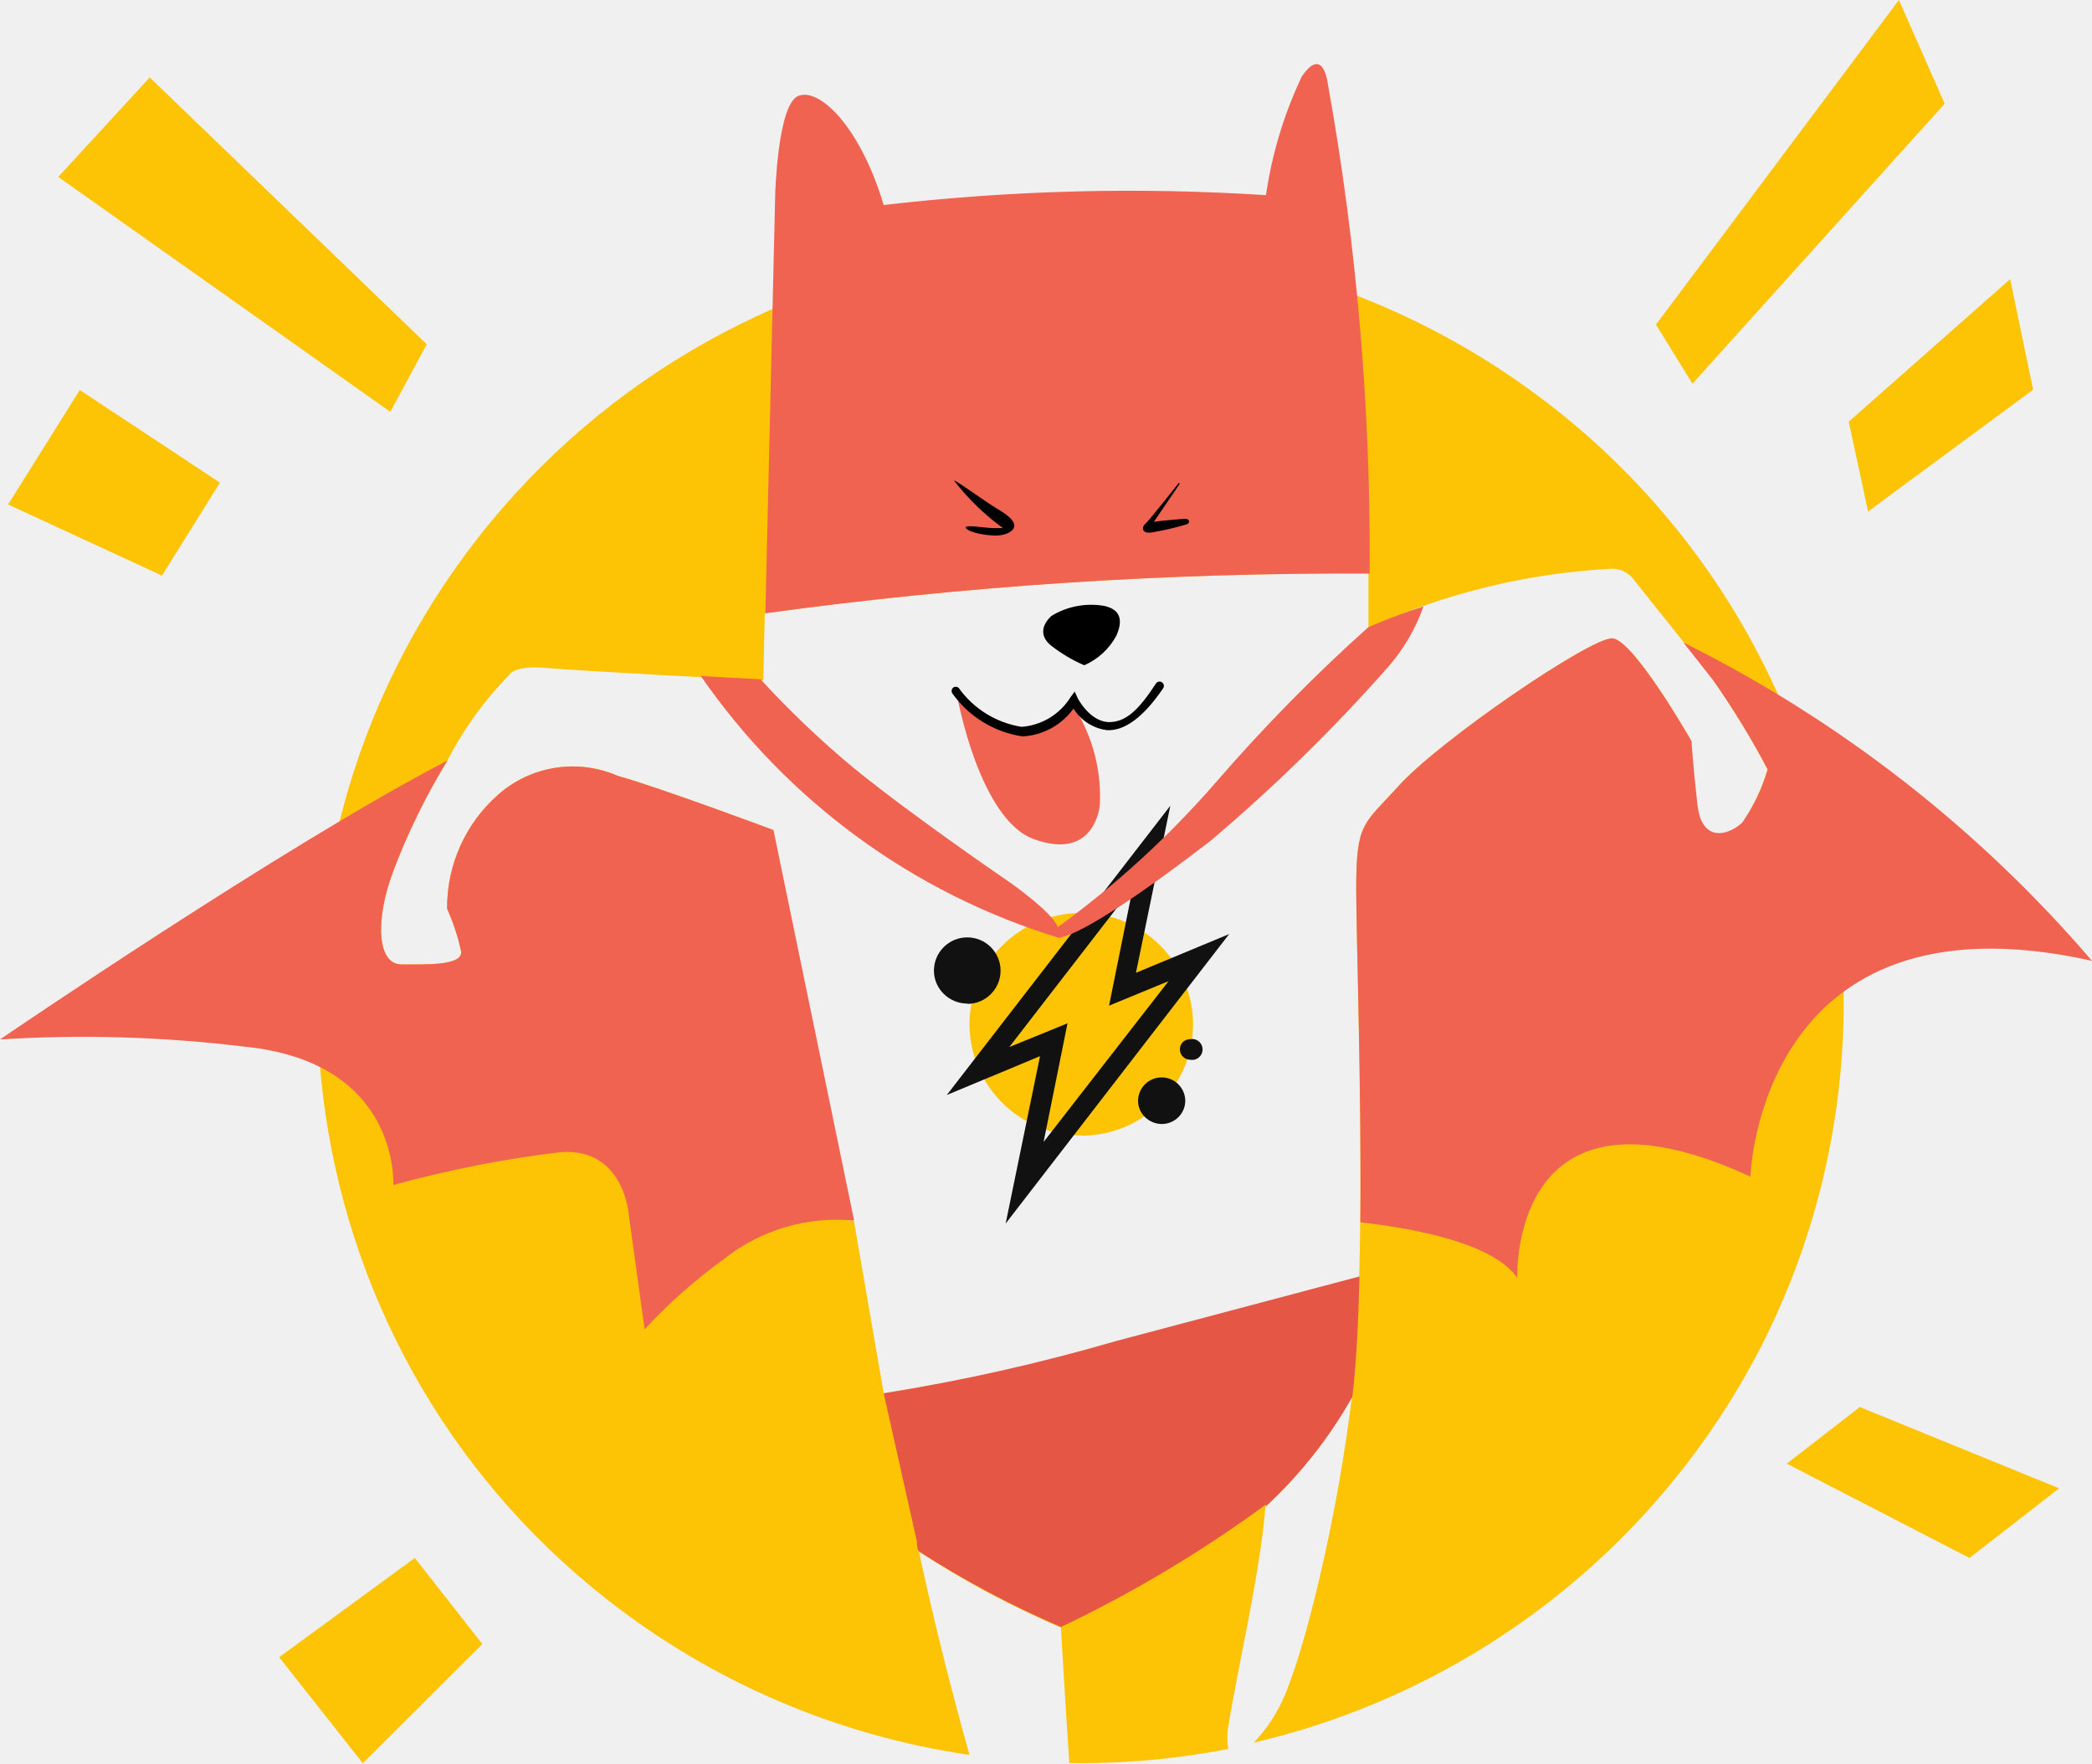
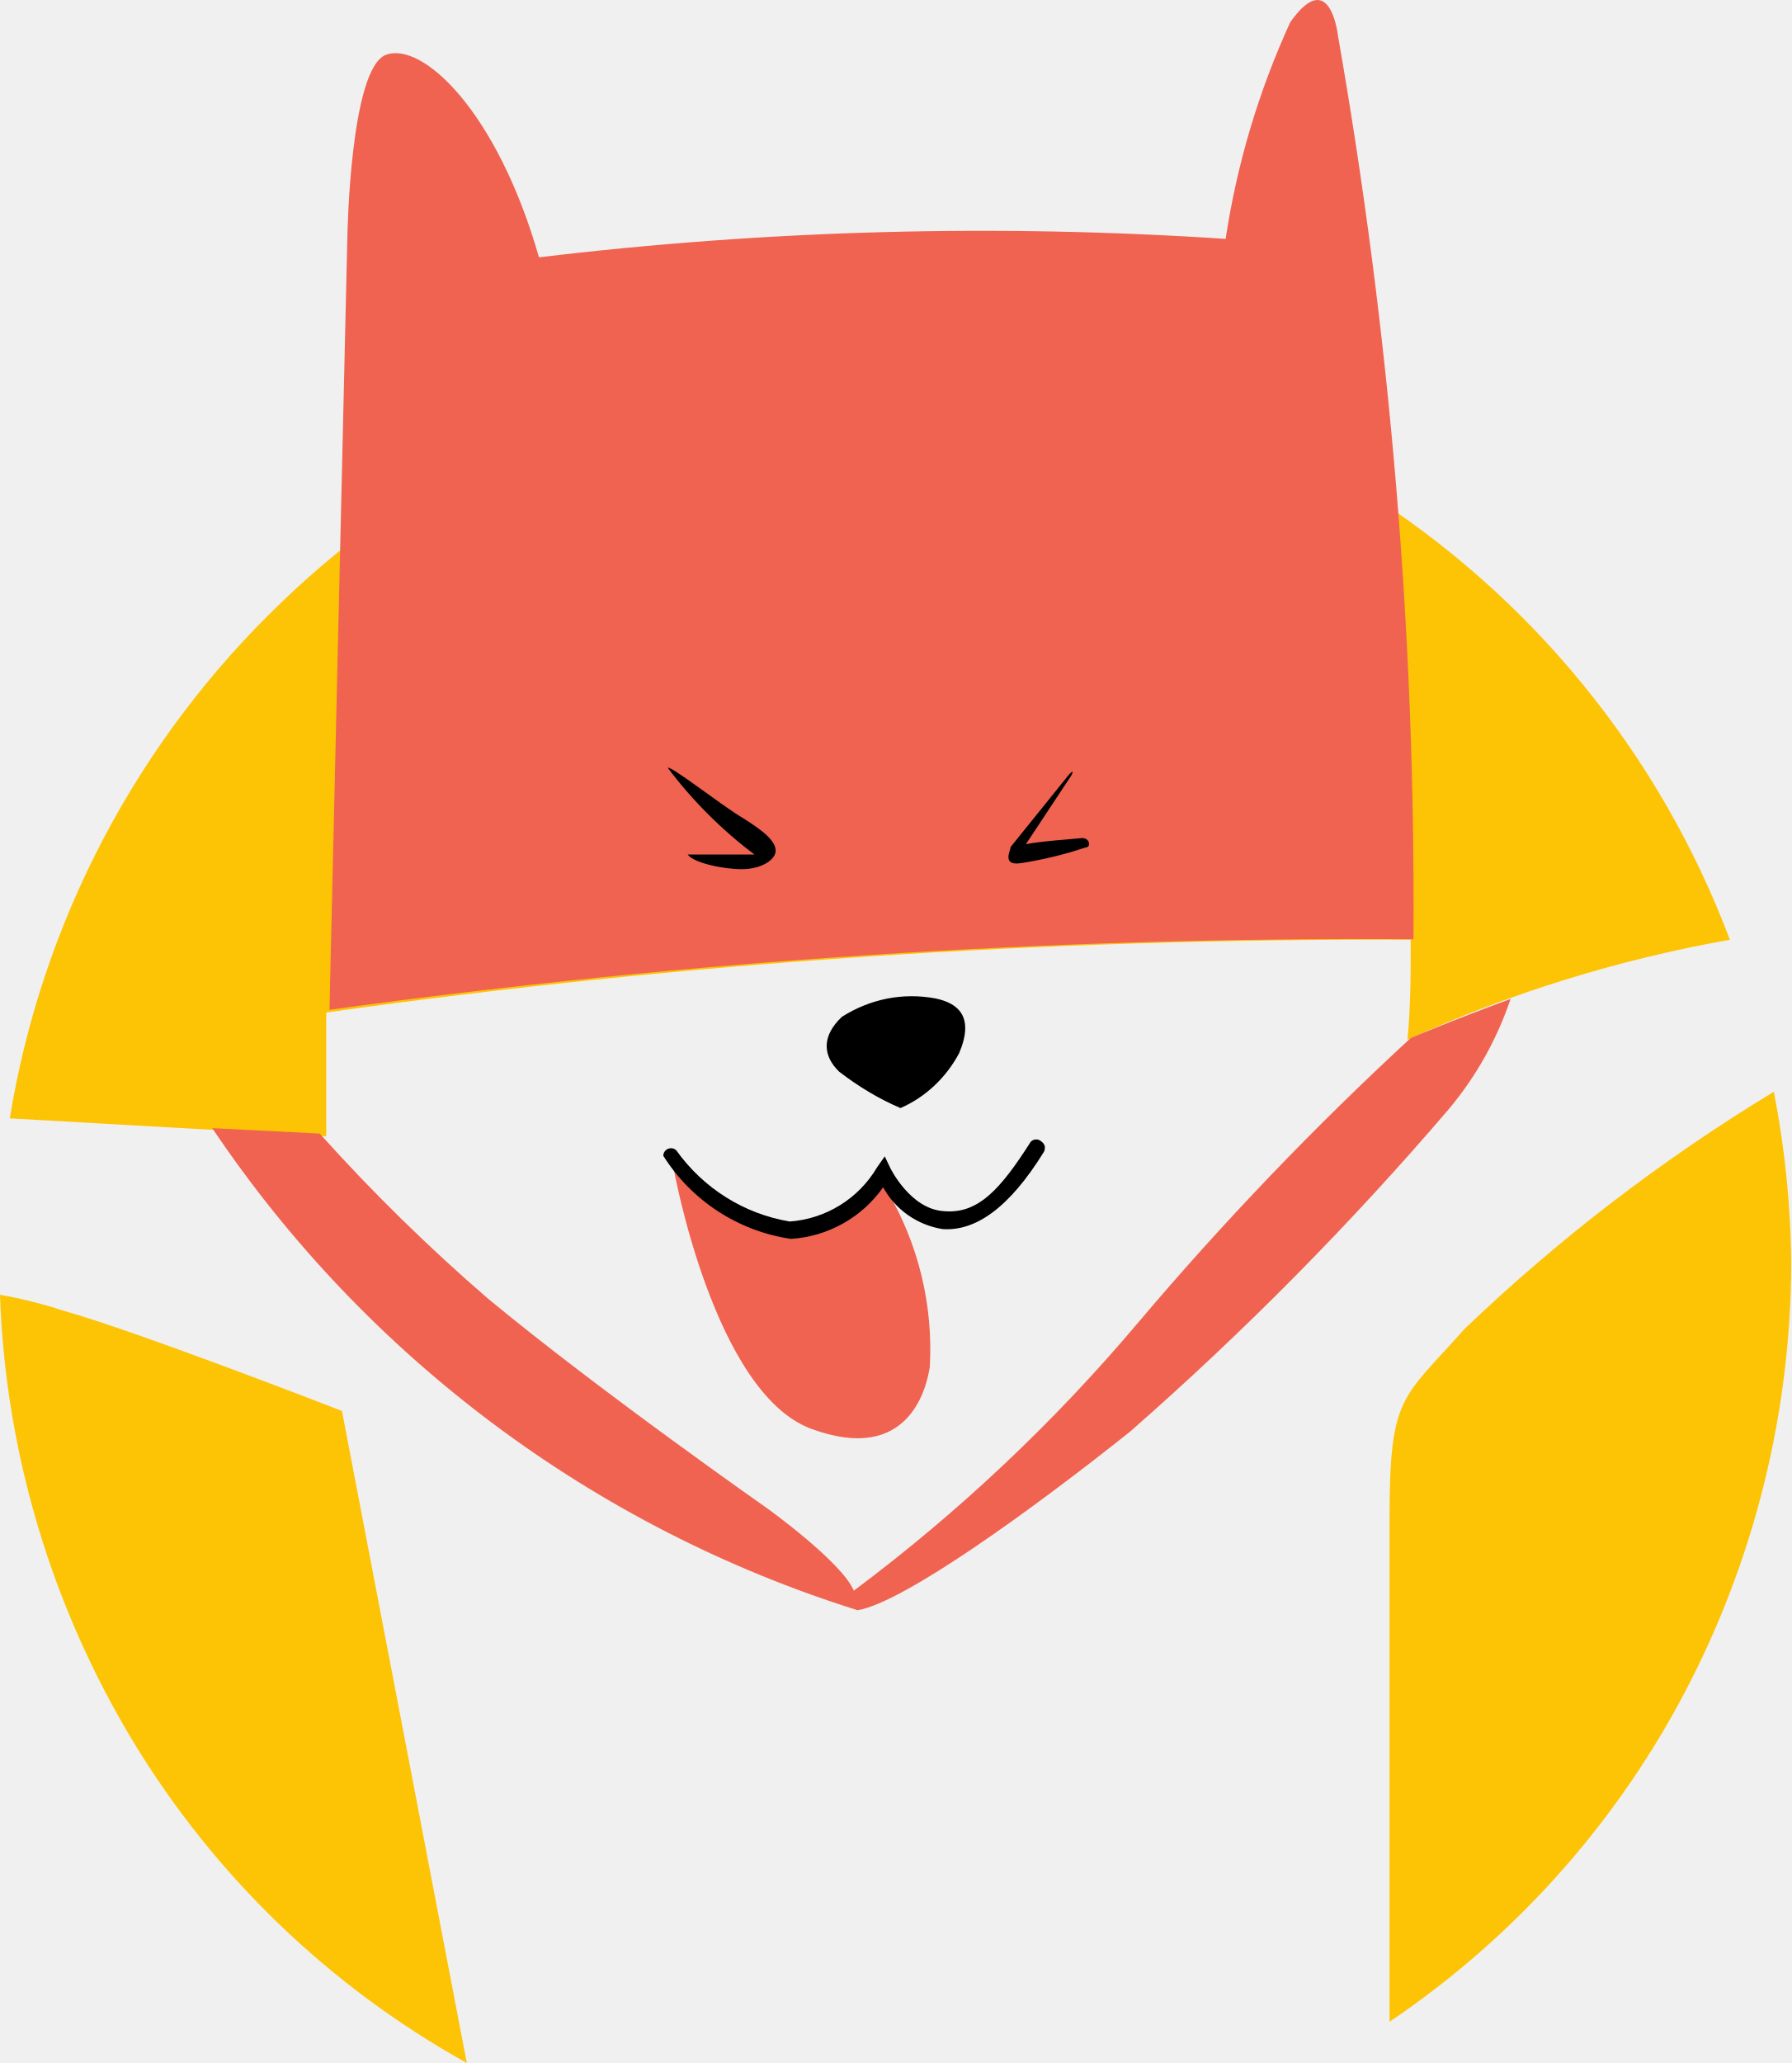
- <svg xmlns="http://www.w3.org/2000/svg" viewBox="0 0 70 59" fill="none">
-   <path d="M59.74 23.8a25.42 25.42 0 0 0-8.03-10.37 25.63 25.63 0 0 0-35.72 4.57 25.33 25.33 0 0 0 4.35 35.54 25.63 25.63 0 0 0 12.1 5.18c-.58-2.07-1.17-4.36-1.69-6.8 1.5.98 3.1 1.83 4.75 2.54 0 0 .12 2.14.28 4.53 1.78.03 3.56-.13 5.32-.47a2.1 2.1 0 0 1 0-.75c.29-1.85 1.08-5.2 1.24-7.35a15.1 15.1 0 0 0 2.9-3.68l-.06.44c-.55 4.22-1.7 8.74-2.4 9.98-.22.42-.5.8-.83 1.15a25.65 25.65 0 0 0 16.93-13.16 25.32 25.32 0 0 0 .86-21.34Zm-1.46 3.77c-.44.42-1.35.71-1.5-.58-.15-1.29-.19-2.2-.19-2.2s-1.93-3.4-2.64-3.43c-.72-.04-5.82 3.44-7.17 4.96-1.16 1.28-1.4 1.19-1.4 3.44 0 1.7.23 8.1.1 13l-8.13 2.15c-2.55.73-5.15 1.3-7.78 1.71l-1-5.78h-.14l-2.56-13.07s-3.8-1.42-5.2-1.81a3.77 3.77 0 0 0-3.99.62 5.03 5.03 0 0 0-1.72 3.82c.2.46.37.95.47 1.44.05.48-1.2.43-2 .43-.79 0-.9-1.43-.28-3.1a22.1 22.1 0 0 1 1.82-3.72 11.78 11.78 0 0 1 2.06-2.86s.14-.34 1.25-.24c1.1.1 7.26.42 7.26.42l.05-2.25c6.7-.92 13.44-1.36 20.2-1.33v1.82a22.58 22.58 0 0 1 8.12-1.98.91.91 0 0 1 .77.38c.33.43 2.4 2.98 2.64 3.34a27.6 27.6 0 0 1 1.82 2.98 6.17 6.17 0 0 1-.86 1.83Z" fill="#FDC305" />
-   <path d="m56.33 21.5 1 1.27a27.6 27.6 0 0 1 1.82 2.98 6.17 6.17 0 0 1-.85 1.77c-.44.42-1.35.71-1.5-.58-.15-1.29-.2-2.14-.2-2.14s-1.94-3.4-2.65-3.44c-.72-.04-5.82 3.44-7.17 4.96-1.16 1.28-1.4 1.19-1.4 3.44 0 1.49.18 6.6.14 11.14 1.8.2 4.46.7 5.25 1.86 0 0-.29-7.12 7.8-3.39 0 0 .28-9.71 11.43-7.22a43.58 43.58 0 0 0-13.67-10.65Zm-10.5-2.3c.04-5.5-.43-11-1.4-16.4 0 0-.15-1.3-.87-.24-.6 1.26-1 2.6-1.2 3.97a71.13 71.13 0 0 0-12.79.33c-.82-2.72-2.21-3.96-2.88-3.64-.67.33-.75 3.26-.75 3.26l-.33 14.04c6.7-.92 13.45-1.36 20.22-1.33Z" fill="#F06351" />
-   <path d="M45.25 46.74c.13-1.06.2-2.47.24-4.03l-8.14 2.16a64.15 64.15 0 0 1-7.78 1.75l1.11 4.96c0 .11 0 .22.07.33 1.5.97 3.1 1.82 4.75 2.53a42.36 42.36 0 0 0 6.86-4.1v.06a15.11 15.11 0 0 0 2.89-3.66Z" fill="#E55645" />
-   <path d="M31.93 16.09c-.05-.1 1 .67 1.4.91.41.24.61.42.61.59 0 .17-.26.33-.62.33s-.91-.11-1-.25c-.07-.14.6 0 .94 0h.3a8.04 8.04 0 0 1-1.63-1.58Zm7.48.11s-1 1.27-1.09 1.33c-.09.06-.17.33.2.29.4-.07.81-.16 1.2-.28.12-.06.08-.2-.11-.18-.19.02-.68.05-1 .1l.85-1.25s.03-.12-.05-.01Zm-3.13 6.06c.46-.2.84-.55 1.08-1 .28-.65 0-.9-.43-.99-.6-.1-1.23.02-1.75.34-.39.37-.34.73 0 1 .34.26.7.48 1.1.65Z" fill="#000" />
-   <path d="M35.92 23.5c-.12.23-.27.44-.46.6-.29.23-.63.36-1 .38-.55.05-1.1-.1-1.54-.44a2 2 0 0 1-.52-.44 1 1 0 0 0-.36-.25s.74 4.08 2.56 4.73c1.82.66 2.16-.75 2.2-1.13a5.56 5.56 0 0 0-.81-3.21c0-.3-.02-.1-.07-.23Z" fill="#F06351" />
-   <path d="M34.22 24.64a3.5 3.5 0 0 1-2.34-1.42.15.15 0 0 1 0-.2.14.14 0 0 1 .1-.04.14.14 0 0 1 .1.04 3.2 3.2 0 0 0 2.1 1.3 2.11 2.11 0 0 0 1.64-.99l.14-.19.1.22s.38.75 1 .8c.61.03 1.05-.42 1.62-1.29a.14.14 0 0 1 .24.16c-.66.97-1.3 1.44-1.89 1.4a1.55 1.55 0 0 1-1.11-.72 2.25 2.25 0 0 1-1.7.93Z" fill="#000" />
-   <path d="M36.18 38a3.73 3.73 0 0 0 3.74-3.73 3.73 3.73 0 0 0-3.74-3.72 3.73 3.73 0 0 0-3.74 3.72 3.73 3.73 0 0 0 3.74 3.72Z" fill="#FDC305" />
-   <path d="m41.14 31.25-3.13 1.3 1.15-5.59-7.48 9.68 3.12-1.3-1.15 5.6 7.49-9.7Zm-7.38 3.8 4.15-5.37-.8 3.97 1.99-.82-4.18 5.38.8-3.97-1.96.8Zm-1.39-1.46c.61 0 1.11-.5 1.11-1.11a1.11 1.11 0 1 0-2.23 0c0 .6.5 1.1 1.12 1.1Zm6.5 4.02c.44 0 .79-.35.79-.78a.79.79 0 0 0-.79-.78.79.79 0 0 0-.79.78c0 .43.36.78.8.78Zm.96-2.15a.35.35 0 1 0 0-.69c-.2 0-.35.15-.35.34 0 .2.16.35.35.35Z" fill="#111" />
-   <path d="M45.78 20.99a57.14 57.14 0 0 0-5.08 5.17 31.74 31.74 0 0 1-5.3 4.86c-.22-.53-1.63-1.51-1.63-1.51s-3.13-2.13-5.19-3.8a31.74 31.74 0 0 1-3.13-2.98l-2-.11a22.57 22.57 0 0 0 11.98 8.76c.86-.13 3.27-1.85 5.08-3.25a57.36 57.36 0 0 0 5.98-5.86c.5-.59.89-1.26 1.14-1.98-1.14.37-1.85.7-1.85.7Z" fill="#F06351" />
-   <path d="m65.07 3.47-8.44 9.37-1.22-1.98 8.13-10.86 1.53 3.47Zm-2.57 13.65 5.53-4.08-.77-3.7-5.4 4.77.65 3.01Zm-2.72 31.85 6.12 3.16 3-2.33-6.67-2.72-2.45 1.9Zm-57.83-43.05 3.06-3.33 9.27 8.93-1.22 2.26-11.11-7.86Zm5.41 10.23-4.69-3.1-2.4 3.83 5.15 2.38 1.94-3.11Zm6.52 35.98-4.54 3.32 2.8 3.55 4-3.99-2.26-2.88Z" fill="#FDC305" />
-   <path d="M25.87 27.77s-3.8-1.42-5.2-1.81a3.77 3.77 0 0 0-3.99.62 5.03 5.03 0 0 0-1.72 3.82c.2.46.37.95.47 1.44.05.48-1.2.43-2 .43-.79 0-.9-1.43-.28-3.1a22.1 22.1 0 0 1 1.82-3.72c-5.44 2.82-14.97 9.33-14.97 9.33a44.6 44.6 0 0 1 8.17.24c5.24.52 4.99 4.63 4.99 4.63 1.84-.5 3.72-.88 5.62-1.1 2.11-.14 2.26 2.1 2.26 2.1l.53 3.83c.8-.87 1.69-1.65 2.64-2.34a6.07 6.07 0 0 1 4.37-1.3l-2.7-13.07Z" fill="#F06351" />
+ <svg xmlns="http://www.w3.org/2000/svg" viewBox="0 0 33 38" fill="none">
+   <g clip-path="url(#a)">
+     <path d="M6.01 20.93v-2.28c6.62-.93 13.3-1.37 19.98-1.34 0 .6 0 1.22-.06 1.84a24.9 24.9 0 0 1 5.94-1.84 16.77 16.77 0 0 0-6.77-8.29 16.25 16.25 0 0 0-19.92 2.08 16.95 16.95 0 0 0-5 9.5l5.83.33Zm20.97 3.55c-1.15 1.3-1.38 1.21-1.38 3.49v9.27a16.7 16.7 0 0 0 5.43-6.05 17.08 17.08 0 0 0 1.97-7.95 17.3 17.3 0 0 0-.32-3.13 32.86 32.86 0 0 0-5.7 4.37Zm-20.68 1.51s-3.75-1.46-5.14-1.85a8.33 8.33 0 0 0-1.16-.29c.1 2.92.96 5.76 2.46 8.24a16.63 16.63 0 0 0 6.14 5.91l-2.3-12.01Z" fill="#FDC305" />
+     <path d="M26.04 17.3a92.52 92.52 0 0 0-1.39-16.64s-.14-1.3-.88-.25c-.58 1.27-.98 2.6-1.19 3.99a68.3 68.3 0 0 0-12.65.34c-.78-2.72-2.16-3.98-2.82-3.73-.66.25-.71 3.34-.71 3.34l-.33 14.25a139.1 139.1 0 0 1 19.97-1.3Z" fill="#F06351" />
+     <path d="M12.3 14.15c0-.1.98.68 1.39.92.4.25.6.43.6.6 0 .17-.27.34-.62.34-.36 0-.9-.12-1-.27h1.23c-.6-.45-1.15-1-1.6-1.6Zm7.4.11-1.08 1.34c0 .06-.17.35.18.3.4-.06.81-.16 1.2-.29.11 0 .08-.2-.1-.17-.18.02-.69.05-1 .11l.84-1.27s.07-.13-.04-.02Zm-3.11 6.15c.46-.2.84-.56 1.08-1.01.28-.66 0-.92-.44-1.01-.6-.11-1.2.01-1.72.34-.39.37-.34.73-.05 1.01.35.27.73.5 1.13.67Z" fill="#000" />
+     <path d="M16.2 21.67a1.7 1.7 0 0 1-1.45.99 2.1 2.1 0 0 1-1.46-.43c-.2-.12-.37-.27-.52-.45-.1-.1-.22-.2-.36-.26 0 0 .74 4.14 2.54 4.8 1.8.66 2.12-.76 2.18-1.14a5.76 5.76 0 0 0-.8-3.27c-.03-.3-.04-.1-.14-.24Z" fill="#F06351" />
+     <path d="M14.57 22.82a3.36 3.36 0 0 1-2.35-1.53.14.14 0 0 1 .09-.13.14.14 0 0 1 .15.03c.5.7 1.25 1.17 2.09 1.31a2.04 2.04 0 0 0 1.61-1l.14-.2.1.21s.37.77 1 .8c.62.05 1.03-.4 1.59-1.28a.14.14 0 0 1 .2 0c.03.02.05.05.06.09 0 .03 0 .07-.02.1-.63 1.02-1.25 1.46-1.86 1.42a1.52 1.52 0 0 1-1.1-.77 2.25 2.25 0 0 1-1.7.95Z" fill="#000" />
+     <path d="M25.99 19.12a58.7 58.7 0 0 0-5.02 5.24 31.58 31.58 0 0 1-5.24 4.94c-.22-.53-1.6-1.52-1.6-1.52s-3.1-2.17-5.14-3.86a34.1 34.1 0 0 1-3.1-3.04l-1.98-.1a22.39 22.39 0 0 0 11.89 8.88c.85-.14 3.24-1.87 5.02-3.29a58.15 58.15 0 0 0 5.88-5.95c.5-.6.88-1.28 1.13-2.02-1.09.4-1.84.72-1.84.72Z" fill="#F06351" />
+   </g>
+   <defs>
+     <clipPath id="a">
+       <path fill="#fff" d="M0 0h33v38h-33z" />
+     </clipPath>
+   </defs>
</svg>
